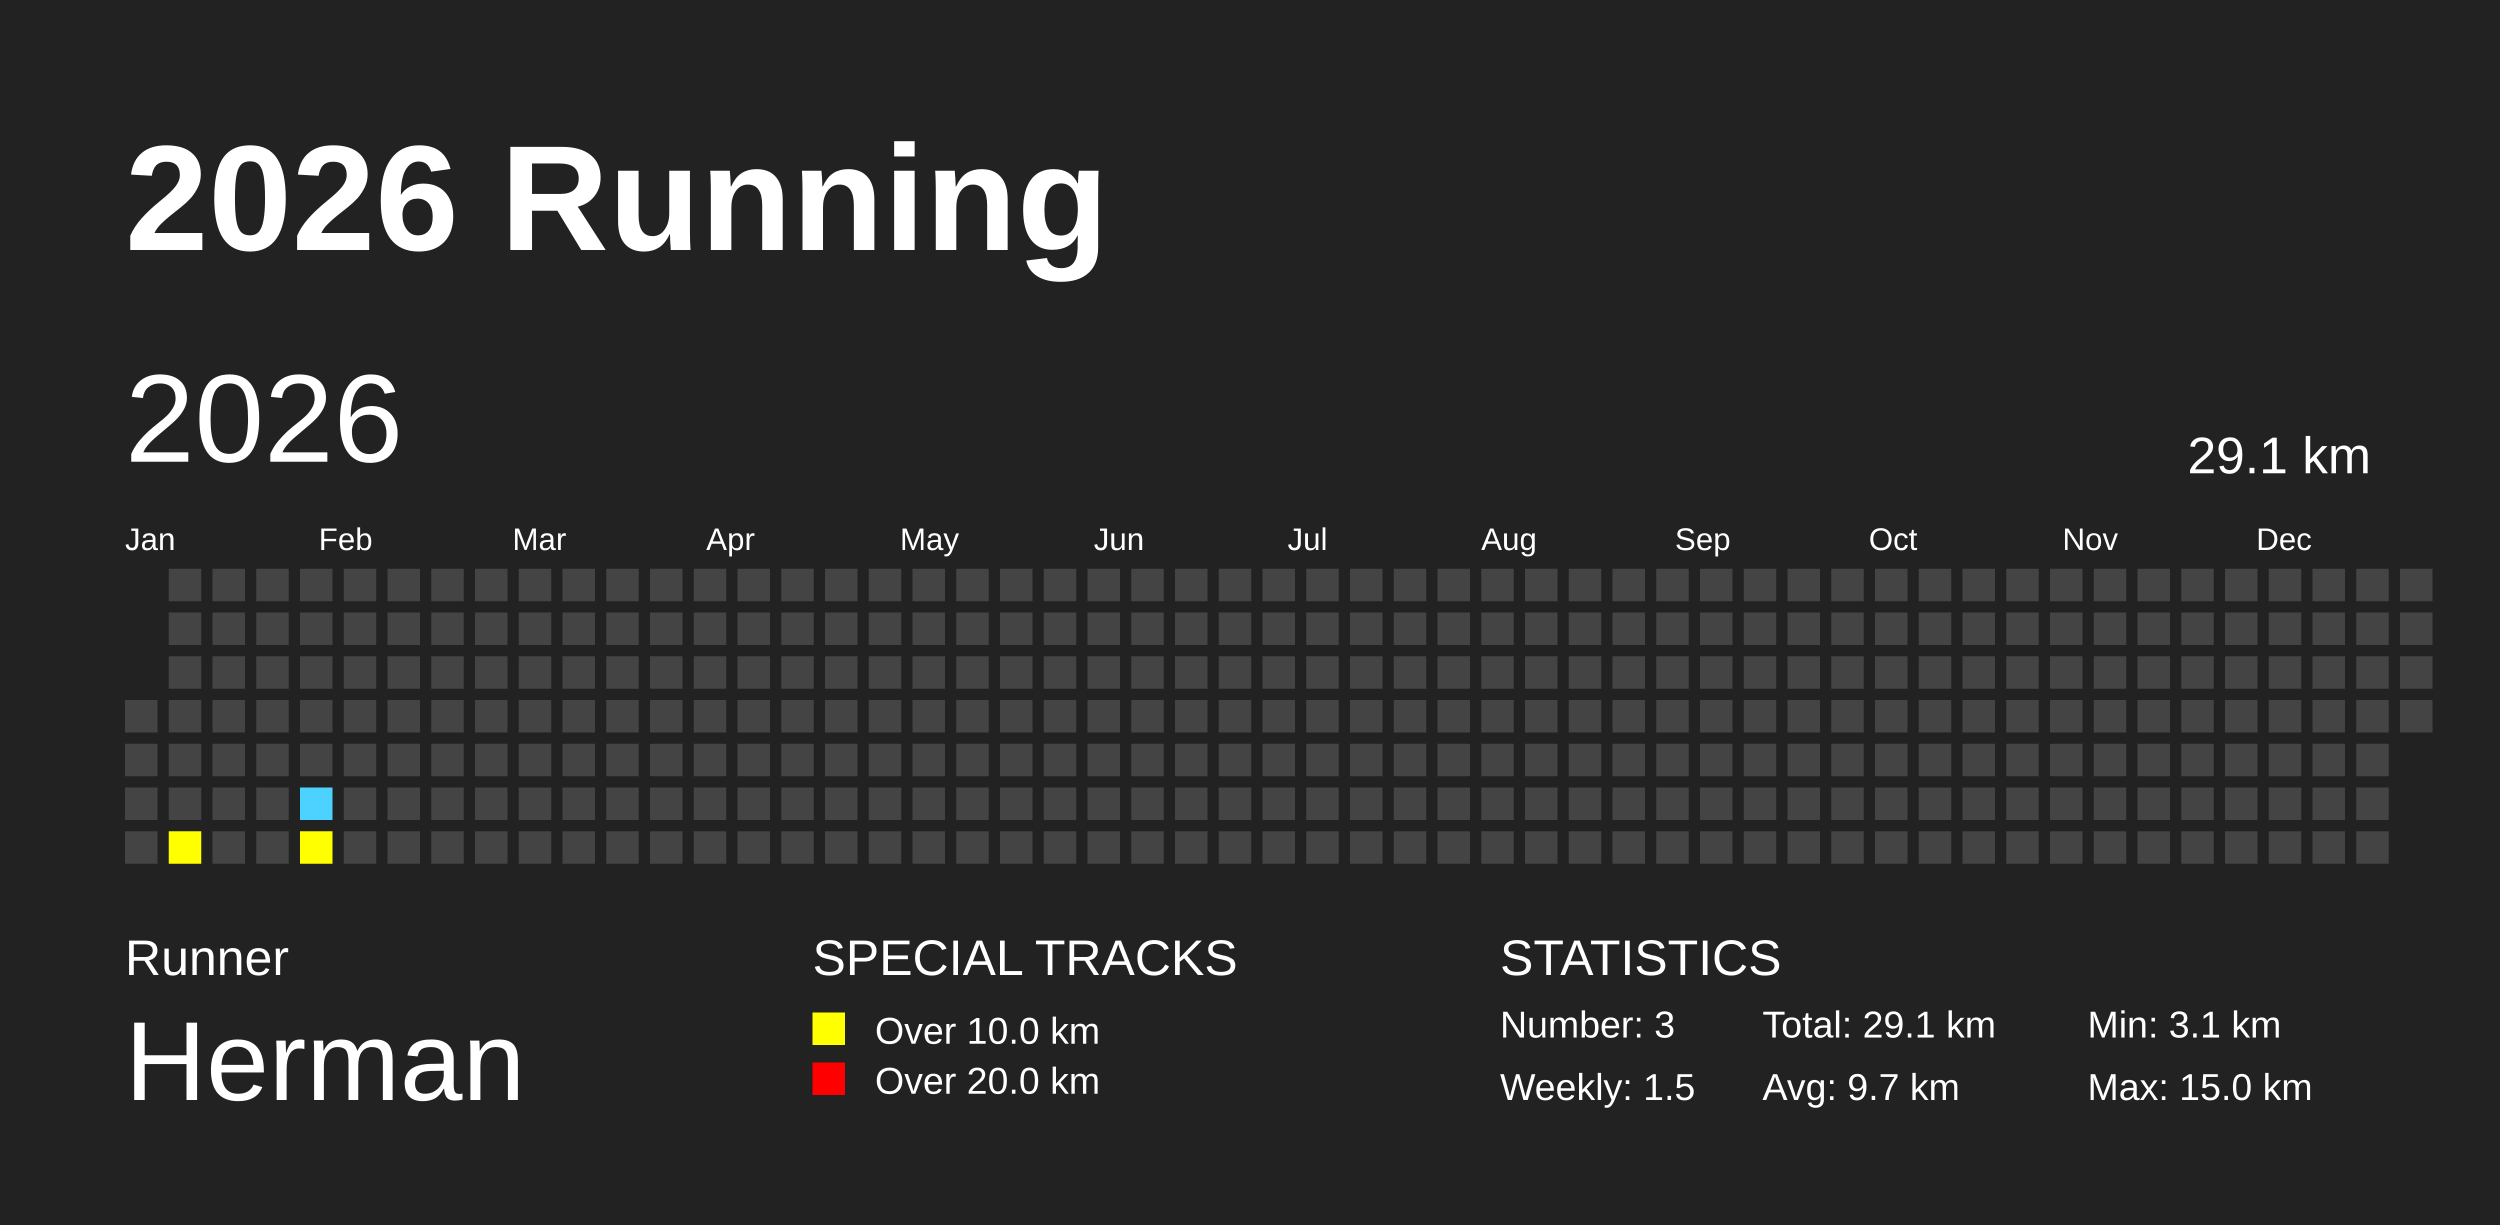
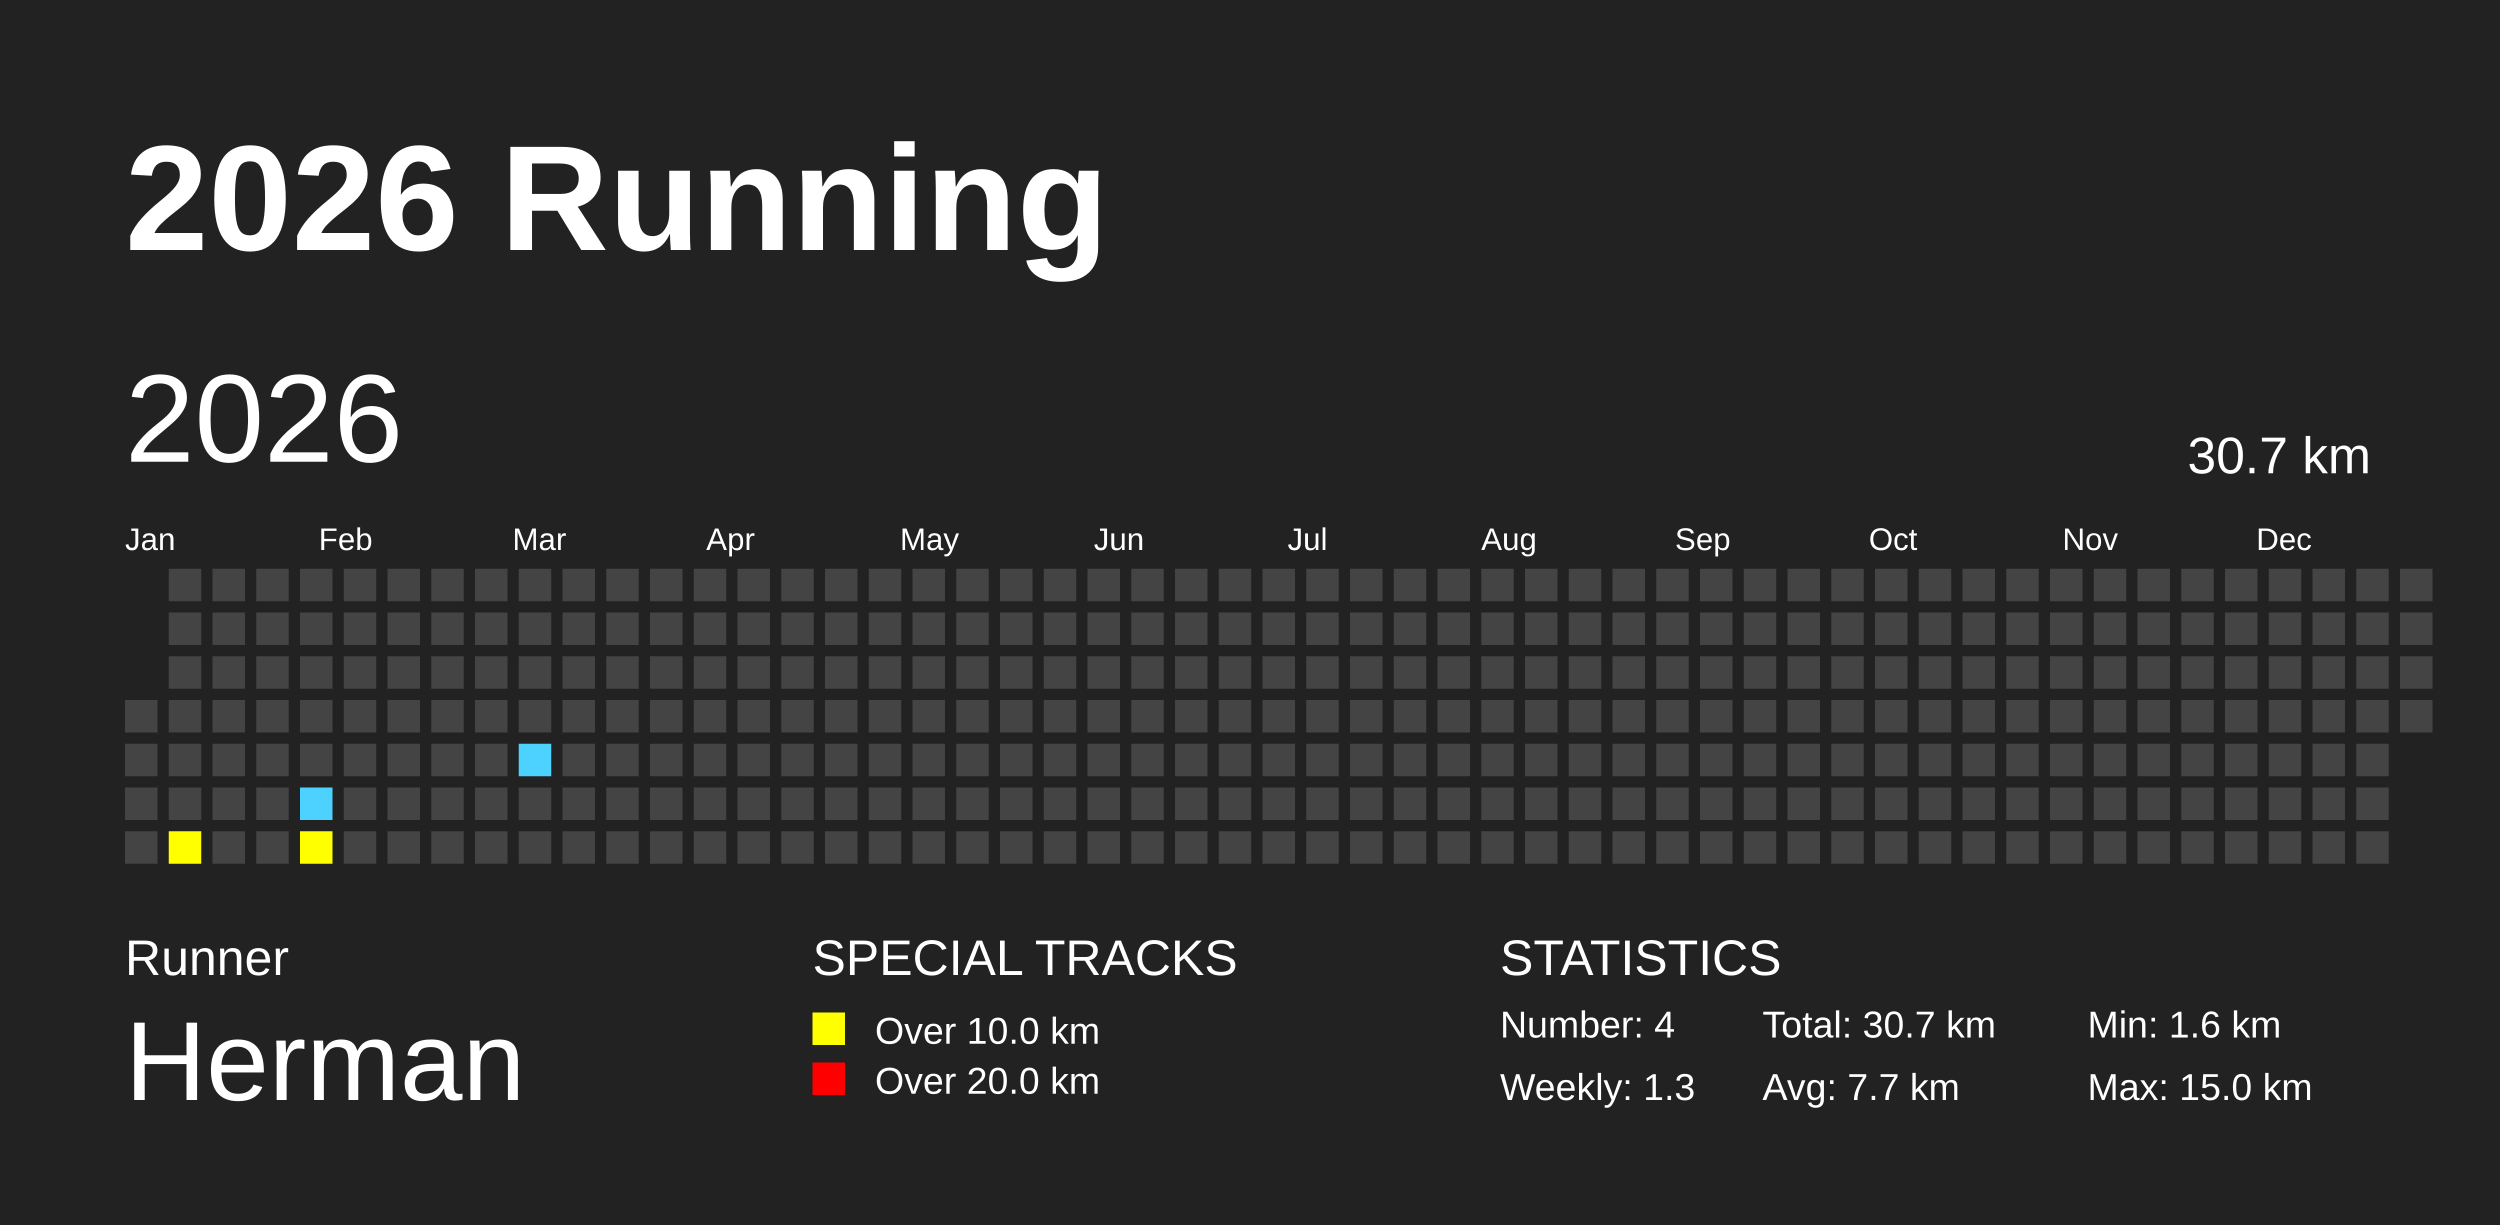
<svg xmlns="http://www.w3.org/2000/svg" baseProfile="full" height="98mm" version="1.1" viewBox="0,0,200,98" width="200mm">
  <defs />
  <rect fill="#222222" height="98" width="200" x="0" y="0" />
  <text fill="#FFFFFF" style="font-size:12px; font-family:Arial; font-weight:bold;" x="10" y="20">2026 Running</text>
  <text fill="#FFFFFF" style="font-size:4px; font-family:Arial" x="10" y="78">Runner</text>
  <text fill="#FFFFFF" style="font-size:9px; font-family:Arial" x="10" y="88">Herman</text>
  <text fill="#FFFFFF" style="font-size:4px; font-family:Arial" x="65" y="78">SPECIAL TRACKS</text>
  <rect fill="yellow" height="2.6" width="2.6" x="65" y="81" />
  <text fill="#FFFFFF" style="font-size:3px; font-family:Arial" x="70" y="83.5">Over 10.0 km</text>
  <rect fill="red" height="2.6" width="2.6" x="65" y="85" />
  <text fill="#FFFFFF" style="font-size:3px; font-family:Arial" x="70" y="87.5">Over 20.0 km</text>
  <text fill="#FFFFFF" style="font-size:4px; font-family:Arial" x="120" y="78">STATISTICS</text>
-   <text fill="#FFFFFF" style="font-size:3px; font-family:Arial" x="120" y="83">Number: 3</text>
-   <text fill="#FFFFFF" style="font-size:3px; font-family:Arial" x="120" y="88">Weekly: 1.5</text>
-   <text fill="#FFFFFF" style="font-size:3px; font-family:Arial" x="141" y="83">Total: 29.1 km</text>
-   <text fill="#FFFFFF" style="font-size:3px; font-family:Arial" x="141" y="88">Avg: 9.7 km</text>
-   <text fill="#FFFFFF" style="font-size:3px; font-family:Arial" x="167" y="83">Min: 3.1 km</text>
+   <text fill="#FFFFFF" style="font-size:3px; font-family:Arial" x="120" y="83">Number: 4</text>
+   <text fill="#FFFFFF" style="font-size:3px; font-family:Arial" x="120" y="88">Weekly: 1.3</text>
+   <text fill="#FFFFFF" style="font-size:3px; font-family:Arial" x="141" y="83">Total: 30.7 km</text>
+   <text fill="#FFFFFF" style="font-size:3px; font-family:Arial" x="141" y="88">Avg: 7.7 km</text>
+   <text fill="#FFFFFF" style="font-size:3px; font-family:Arial" x="167" y="83">Min: 1.6 km</text>
  <text fill="#FFFFFF" style="font-size:3px; font-family:Arial" x="167" y="88">Max: 15.0 km</text>
  <text dominant-baseline="hanging" fill="#FFFFFF" style="font-size:10.0px; font-family:Arial;" x="10" y="30">2026</text>
-   <text dominant-baseline="hanging" fill="#FFFFFF" style="font-size:4.125px; font-family:Arial;" x="175" y="35">29.1 km</text>
+   <text dominant-baseline="hanging" fill="#FFFFFF" style="font-size:4.125px; font-family:Arial;" x="175" y="35">30.7 km</text>
  <text fill="#FFFFFF" style="font-size:2.5px; font-family:Arial" x="10.0" y="44">Jan</text>
  <text fill="#FFFFFF" style="font-size:2.5px; font-family:Arial" x="25.5" y="44">Feb</text>
  <text fill="#FFFFFF" style="font-size:2.5px; font-family:Arial" x="41.0" y="44">Mar</text>
  <text fill="#FFFFFF" style="font-size:2.5px; font-family:Arial" x="56.5" y="44">Apr</text>
  <text fill="#FFFFFF" style="font-size:2.5px; font-family:Arial" x="72.0" y="44">May</text>
  <text fill="#FFFFFF" style="font-size:2.5px; font-family:Arial" x="87.5" y="44">Jun</text>
  <text fill="#FFFFFF" style="font-size:2.5px; font-family:Arial" x="103.0" y="44">Jul</text>
  <text fill="#FFFFFF" style="font-size:2.5px; font-family:Arial" x="118.5" y="44">Aug</text>
  <text fill="#FFFFFF" style="font-size:2.5px; font-family:Arial" x="134.0" y="44">Sep</text>
  <text fill="#FFFFFF" style="font-size:2.5px; font-family:Arial" x="149.5" y="44">Oct</text>
  <text fill="#FFFFFF" style="font-size:2.5px; font-family:Arial" x="165.0" y="44">Nov</text>
  <text fill="#FFFFFF" style="font-size:2.5px; font-family:Arial" x="180.5" y="44">Dec</text>
  <rect fill="#444444" height="2.6" width="2.6" x="10.0" y="56.0" />
  <rect fill="#444444" height="2.6" width="2.6" x="10.0" y="59.5" />
  <rect fill="#444444" height="2.6" width="2.6" x="10.0" y="63.0" />
  <rect fill="#444444" height="2.6" width="2.6" x="10.0" y="66.5" />
  <rect fill="#444444" height="2.6" width="2.6" x="13.5" y="45.5" />
  <rect fill="#444444" height="2.6" width="2.6" x="13.5" y="49.0" />
  <rect fill="#444444" height="2.6" width="2.6" x="13.5" y="52.5" />
  <rect fill="#444444" height="2.6" width="2.6" x="13.5" y="56.0" />
  <rect fill="#444444" height="2.6" width="2.6" x="13.5" y="59.5" />
  <rect fill="#444444" height="2.6" width="2.6" x="13.5" y="63.0" />
  <rect fill="yellow" height="2.6" width="2.6" x="13.5" y="66.5" />
  <rect fill="#444444" height="2.6" width="2.6" x="17.0" y="45.5" />
  <rect fill="#444444" height="2.6" width="2.6" x="17.0" y="49.0" />
  <rect fill="#444444" height="2.6" width="2.6" x="17.0" y="52.5" />
  <rect fill="#444444" height="2.6" width="2.6" x="17.0" y="56.0" />
  <rect fill="#444444" height="2.6" width="2.6" x="17.0" y="59.5" />
  <rect fill="#444444" height="2.6" width="2.6" x="17.0" y="63.0" />
  <rect fill="#444444" height="2.6" width="2.6" x="17.0" y="66.5" />
  <rect fill="#444444" height="2.6" width="2.6" x="20.5" y="45.5" />
  <rect fill="#444444" height="2.6" width="2.6" x="20.5" y="49.0" />
  <rect fill="#444444" height="2.6" width="2.6" x="20.5" y="52.5" />
  <rect fill="#444444" height="2.6" width="2.6" x="20.5" y="56.0" />
  <rect fill="#444444" height="2.6" width="2.6" x="20.5" y="59.5" />
  <rect fill="#444444" height="2.6" width="2.6" x="20.5" y="63.0" />
  <rect fill="#444444" height="2.6" width="2.6" x="20.5" y="66.5" />
  <rect fill="#444444" height="2.6" width="2.6" x="24.0" y="45.5" />
  <rect fill="#444444" height="2.6" width="2.6" x="24.0" y="49.0" />
  <rect fill="#444444" height="2.6" width="2.6" x="24.0" y="52.5" />
  <rect fill="#444444" height="2.6" width="2.6" x="24.0" y="56.0" />
  <rect fill="#444444" height="2.6" width="2.6" x="24.0" y="59.5" />
  <rect fill="#4DD2FF" height="2.6" width="2.6" x="24.0" y="63.0" />
  <rect fill="yellow" height="2.6" width="2.6" x="24.0" y="66.5" />
  <rect fill="#444444" height="2.6" width="2.6" x="27.5" y="45.5" />
  <rect fill="#444444" height="2.6" width="2.6" x="27.5" y="49.0" />
  <rect fill="#444444" height="2.6" width="2.6" x="27.5" y="52.5" />
  <rect fill="#444444" height="2.6" width="2.6" x="27.5" y="56.0" />
  <rect fill="#444444" height="2.6" width="2.6" x="27.5" y="59.5" />
  <rect fill="#444444" height="2.6" width="2.6" x="27.5" y="63.0" />
  <rect fill="#444444" height="2.6" width="2.6" x="27.5" y="66.5" />
  <rect fill="#444444" height="2.6" width="2.6" x="31.0" y="45.5" />
  <rect fill="#444444" height="2.6" width="2.6" x="31.0" y="49.0" />
  <rect fill="#444444" height="2.6" width="2.6" x="31.0" y="52.5" />
  <rect fill="#444444" height="2.6" width="2.6" x="31.0" y="56.0" />
  <rect fill="#444444" height="2.6" width="2.6" x="31.0" y="59.5" />
  <rect fill="#444444" height="2.6" width="2.6" x="31.0" y="63.0" />
  <rect fill="#444444" height="2.6" width="2.6" x="31.0" y="66.5" />
  <rect fill="#444444" height="2.6" width="2.6" x="34.5" y="45.5" />
  <rect fill="#444444" height="2.6" width="2.6" x="34.5" y="49.0" />
  <rect fill="#444444" height="2.6" width="2.6" x="34.5" y="52.5" />
  <rect fill="#444444" height="2.6" width="2.6" x="34.5" y="56.0" />
  <rect fill="#444444" height="2.6" width="2.6" x="34.5" y="59.5" />
  <rect fill="#444444" height="2.6" width="2.6" x="34.5" y="63.0" />
  <rect fill="#444444" height="2.6" width="2.6" x="34.5" y="66.5" />
  <rect fill="#444444" height="2.6" width="2.6" x="38.0" y="45.5" />
  <rect fill="#444444" height="2.6" width="2.6" x="38.0" y="49.0" />
  <rect fill="#444444" height="2.6" width="2.6" x="38.0" y="52.5" />
  <rect fill="#444444" height="2.6" width="2.6" x="38.0" y="56.0" />
  <rect fill="#444444" height="2.6" width="2.6" x="38.0" y="59.5" />
  <rect fill="#444444" height="2.6" width="2.6" x="38.0" y="63.0" />
  <rect fill="#444444" height="2.6" width="2.6" x="38.0" y="66.5" />
  <rect fill="#444444" height="2.6" width="2.6" x="41.5" y="45.5" />
  <rect fill="#444444" height="2.6" width="2.6" x="41.5" y="49.0" />
  <rect fill="#444444" height="2.6" width="2.6" x="41.5" y="52.5" />
  <rect fill="#444444" height="2.6" width="2.6" x="41.5" y="56.0" />
-   <rect fill="#444444" height="2.6" width="2.6" x="41.5" y="59.5" />
+   <rect fill="#4DD2FF" height="2.6" width="2.6" x="41.5" y="59.5" />
  <rect fill="#444444" height="2.6" width="2.6" x="41.5" y="63.0" />
  <rect fill="#444444" height="2.6" width="2.6" x="41.5" y="66.5" />
  <rect fill="#444444" height="2.6" width="2.6" x="45.0" y="45.5" />
  <rect fill="#444444" height="2.6" width="2.6" x="45.0" y="49.0" />
  <rect fill="#444444" height="2.6" width="2.6" x="45.0" y="52.5" />
  <rect fill="#444444" height="2.6" width="2.6" x="45.0" y="56.0" />
  <rect fill="#444444" height="2.6" width="2.6" x="45.0" y="59.5" />
  <rect fill="#444444" height="2.6" width="2.6" x="45.0" y="63.0" />
  <rect fill="#444444" height="2.6" width="2.6" x="45.0" y="66.5" />
  <rect fill="#444444" height="2.6" width="2.6" x="48.5" y="45.5" />
  <rect fill="#444444" height="2.6" width="2.6" x="48.5" y="49.0" />
  <rect fill="#444444" height="2.6" width="2.6" x="48.5" y="52.5" />
  <rect fill="#444444" height="2.6" width="2.6" x="48.5" y="56.0" />
  <rect fill="#444444" height="2.6" width="2.6" x="48.5" y="59.5" />
  <rect fill="#444444" height="2.6" width="2.6" x="48.5" y="63.0" />
  <rect fill="#444444" height="2.6" width="2.6" x="48.5" y="66.5" />
  <rect fill="#444444" height="2.6" width="2.6" x="52.0" y="45.5" />
  <rect fill="#444444" height="2.6" width="2.6" x="52.0" y="49.0" />
  <rect fill="#444444" height="2.6" width="2.6" x="52.0" y="52.5" />
  <rect fill="#444444" height="2.6" width="2.6" x="52.0" y="56.0" />
  <rect fill="#444444" height="2.6" width="2.6" x="52.0" y="59.5" />
  <rect fill="#444444" height="2.6" width="2.6" x="52.0" y="63.0" />
  <rect fill="#444444" height="2.6" width="2.6" x="52.0" y="66.5" />
  <rect fill="#444444" height="2.6" width="2.6" x="55.5" y="45.5" />
  <rect fill="#444444" height="2.6" width="2.6" x="55.5" y="49.0" />
  <rect fill="#444444" height="2.6" width="2.6" x="55.5" y="52.5" />
  <rect fill="#444444" height="2.6" width="2.6" x="55.5" y="56.0" />
  <rect fill="#444444" height="2.6" width="2.6" x="55.5" y="59.5" />
  <rect fill="#444444" height="2.6" width="2.6" x="55.5" y="63.0" />
  <rect fill="#444444" height="2.6" width="2.6" x="55.5" y="66.5" />
  <rect fill="#444444" height="2.6" width="2.6" x="59.0" y="45.5" />
  <rect fill="#444444" height="2.6" width="2.6" x="59.0" y="49.0" />
  <rect fill="#444444" height="2.6" width="2.6" x="59.0" y="52.5" />
  <rect fill="#444444" height="2.6" width="2.6" x="59.0" y="56.0" />
  <rect fill="#444444" height="2.6" width="2.6" x="59.0" y="59.5" />
  <rect fill="#444444" height="2.6" width="2.6" x="59.0" y="63.0" />
  <rect fill="#444444" height="2.6" width="2.6" x="59.0" y="66.5" />
  <rect fill="#444444" height="2.6" width="2.6" x="62.5" y="45.5" />
  <rect fill="#444444" height="2.6" width="2.6" x="62.5" y="49.0" />
  <rect fill="#444444" height="2.6" width="2.6" x="62.5" y="52.5" />
  <rect fill="#444444" height="2.6" width="2.6" x="62.5" y="56.0" />
  <rect fill="#444444" height="2.6" width="2.6" x="62.5" y="59.5" />
  <rect fill="#444444" height="2.6" width="2.6" x="62.5" y="63.0" />
  <rect fill="#444444" height="2.6" width="2.6" x="62.5" y="66.5" />
  <rect fill="#444444" height="2.6" width="2.6" x="66.0" y="45.5" />
  <rect fill="#444444" height="2.6" width="2.6" x="66.0" y="49.0" />
  <rect fill="#444444" height="2.6" width="2.6" x="66.0" y="52.5" />
  <rect fill="#444444" height="2.6" width="2.6" x="66.0" y="56.0" />
  <rect fill="#444444" height="2.6" width="2.6" x="66.0" y="59.5" />
  <rect fill="#444444" height="2.6" width="2.6" x="66.0" y="63.0" />
  <rect fill="#444444" height="2.6" width="2.6" x="66.0" y="66.5" />
  <rect fill="#444444" height="2.6" width="2.6" x="69.5" y="45.5" />
  <rect fill="#444444" height="2.6" width="2.6" x="69.5" y="49.0" />
  <rect fill="#444444" height="2.6" width="2.6" x="69.5" y="52.5" />
  <rect fill="#444444" height="2.6" width="2.6" x="69.5" y="56.0" />
  <rect fill="#444444" height="2.6" width="2.6" x="69.5" y="59.5" />
  <rect fill="#444444" height="2.6" width="2.6" x="69.5" y="63.0" />
  <rect fill="#444444" height="2.6" width="2.6" x="69.5" y="66.5" />
  <rect fill="#444444" height="2.6" width="2.6" x="73.0" y="45.5" />
  <rect fill="#444444" height="2.6" width="2.6" x="73.0" y="49.0" />
  <rect fill="#444444" height="2.6" width="2.6" x="73.0" y="52.5" />
  <rect fill="#444444" height="2.6" width="2.6" x="73.0" y="56.0" />
  <rect fill="#444444" height="2.6" width="2.6" x="73.0" y="59.5" />
  <rect fill="#444444" height="2.6" width="2.6" x="73.0" y="63.0" />
  <rect fill="#444444" height="2.6" width="2.6" x="73.0" y="66.5" />
  <rect fill="#444444" height="2.6" width="2.6" x="76.5" y="45.5" />
  <rect fill="#444444" height="2.6" width="2.6" x="76.5" y="49.0" />
  <rect fill="#444444" height="2.6" width="2.6" x="76.5" y="52.5" />
  <rect fill="#444444" height="2.6" width="2.6" x="76.5" y="56.0" />
  <rect fill="#444444" height="2.6" width="2.6" x="76.5" y="59.5" />
  <rect fill="#444444" height="2.6" width="2.6" x="76.5" y="63.0" />
  <rect fill="#444444" height="2.6" width="2.6" x="76.5" y="66.5" />
  <rect fill="#444444" height="2.6" width="2.6" x="80.0" y="45.5" />
  <rect fill="#444444" height="2.6" width="2.6" x="80.0" y="49.0" />
  <rect fill="#444444" height="2.6" width="2.6" x="80.0" y="52.5" />
  <rect fill="#444444" height="2.6" width="2.6" x="80.0" y="56.0" />
  <rect fill="#444444" height="2.6" width="2.6" x="80.0" y="59.5" />
  <rect fill="#444444" height="2.6" width="2.6" x="80.0" y="63.0" />
  <rect fill="#444444" height="2.6" width="2.6" x="80.0" y="66.5" />
  <rect fill="#444444" height="2.6" width="2.6" x="83.5" y="45.5" />
  <rect fill="#444444" height="2.6" width="2.6" x="83.5" y="49.0" />
  <rect fill="#444444" height="2.6" width="2.6" x="83.5" y="52.5" />
  <rect fill="#444444" height="2.6" width="2.6" x="83.5" y="56.0" />
  <rect fill="#444444" height="2.6" width="2.6" x="83.5" y="59.5" />
  <rect fill="#444444" height="2.6" width="2.6" x="83.5" y="63.0" />
  <rect fill="#444444" height="2.6" width="2.6" x="83.5" y="66.5" />
  <rect fill="#444444" height="2.6" width="2.6" x="87.0" y="45.5" />
  <rect fill="#444444" height="2.6" width="2.6" x="87.0" y="49.0" />
  <rect fill="#444444" height="2.6" width="2.6" x="87.0" y="52.5" />
  <rect fill="#444444" height="2.6" width="2.6" x="87.0" y="56.0" />
  <rect fill="#444444" height="2.6" width="2.6" x="87.0" y="59.5" />
  <rect fill="#444444" height="2.6" width="2.6" x="87.0" y="63.0" />
  <rect fill="#444444" height="2.6" width="2.6" x="87.0" y="66.5" />
  <rect fill="#444444" height="2.6" width="2.6" x="90.5" y="45.5" />
  <rect fill="#444444" height="2.6" width="2.6" x="90.5" y="49.0" />
  <rect fill="#444444" height="2.6" width="2.6" x="90.5" y="52.5" />
  <rect fill="#444444" height="2.6" width="2.6" x="90.5" y="56.0" />
  <rect fill="#444444" height="2.6" width="2.6" x="90.5" y="59.5" />
  <rect fill="#444444" height="2.6" width="2.6" x="90.5" y="63.0" />
  <rect fill="#444444" height="2.6" width="2.6" x="90.5" y="66.5" />
  <rect fill="#444444" height="2.6" width="2.6" x="94.0" y="45.5" />
  <rect fill="#444444" height="2.6" width="2.6" x="94.0" y="49.0" />
  <rect fill="#444444" height="2.6" width="2.6" x="94.0" y="52.5" />
  <rect fill="#444444" height="2.6" width="2.6" x="94.0" y="56.0" />
  <rect fill="#444444" height="2.6" width="2.6" x="94.0" y="59.5" />
  <rect fill="#444444" height="2.6" width="2.6" x="94.0" y="63.0" />
  <rect fill="#444444" height="2.6" width="2.6" x="94.0" y="66.5" />
  <rect fill="#444444" height="2.6" width="2.6" x="97.5" y="45.5" />
  <rect fill="#444444" height="2.6" width="2.6" x="97.5" y="49.0" />
  <rect fill="#444444" height="2.6" width="2.6" x="97.5" y="52.5" />
  <rect fill="#444444" height="2.6" width="2.6" x="97.5" y="56.0" />
  <rect fill="#444444" height="2.6" width="2.6" x="97.5" y="59.5" />
  <rect fill="#444444" height="2.6" width="2.6" x="97.5" y="63.0" />
  <rect fill="#444444" height="2.6" width="2.6" x="97.5" y="66.5" />
  <rect fill="#444444" height="2.6" width="2.6" x="101.0" y="45.5" />
  <rect fill="#444444" height="2.6" width="2.6" x="101.0" y="49.0" />
  <rect fill="#444444" height="2.6" width="2.6" x="101.0" y="52.5" />
  <rect fill="#444444" height="2.6" width="2.6" x="101.0" y="56.0" />
  <rect fill="#444444" height="2.6" width="2.6" x="101.0" y="59.5" />
  <rect fill="#444444" height="2.6" width="2.6" x="101.0" y="63.0" />
  <rect fill="#444444" height="2.6" width="2.6" x="101.0" y="66.5" />
  <rect fill="#444444" height="2.6" width="2.6" x="104.5" y="45.5" />
  <rect fill="#444444" height="2.6" width="2.6" x="104.5" y="49.0" />
  <rect fill="#444444" height="2.6" width="2.6" x="104.5" y="52.5" />
  <rect fill="#444444" height="2.6" width="2.6" x="104.5" y="56.0" />
  <rect fill="#444444" height="2.6" width="2.6" x="104.5" y="59.5" />
  <rect fill="#444444" height="2.6" width="2.6" x="104.5" y="63.0" />
  <rect fill="#444444" height="2.6" width="2.6" x="104.5" y="66.5" />
  <rect fill="#444444" height="2.6" width="2.6" x="108.0" y="45.5" />
  <rect fill="#444444" height="2.6" width="2.6" x="108.0" y="49.0" />
  <rect fill="#444444" height="2.6" width="2.6" x="108.0" y="52.5" />
  <rect fill="#444444" height="2.6" width="2.6" x="108.0" y="56.0" />
  <rect fill="#444444" height="2.6" width="2.6" x="108.0" y="59.5" />
  <rect fill="#444444" height="2.6" width="2.6" x="108.0" y="63.0" />
  <rect fill="#444444" height="2.6" width="2.6" x="108.0" y="66.5" />
  <rect fill="#444444" height="2.6" width="2.6" x="111.5" y="45.5" />
  <rect fill="#444444" height="2.6" width="2.6" x="111.5" y="49.0" />
  <rect fill="#444444" height="2.6" width="2.6" x="111.5" y="52.5" />
  <rect fill="#444444" height="2.6" width="2.6" x="111.5" y="56.0" />
  <rect fill="#444444" height="2.6" width="2.6" x="111.5" y="59.5" />
  <rect fill="#444444" height="2.6" width="2.6" x="111.5" y="63.0" />
  <rect fill="#444444" height="2.6" width="2.6" x="111.5" y="66.5" />
  <rect fill="#444444" height="2.6" width="2.6" x="115.0" y="45.5" />
  <rect fill="#444444" height="2.6" width="2.6" x="115.0" y="49.0" />
  <rect fill="#444444" height="2.6" width="2.6" x="115.0" y="52.5" />
  <rect fill="#444444" height="2.6" width="2.6" x="115.0" y="56.0" />
  <rect fill="#444444" height="2.6" width="2.6" x="115.0" y="59.5" />
  <rect fill="#444444" height="2.6" width="2.6" x="115.0" y="63.0" />
  <rect fill="#444444" height="2.6" width="2.6" x="115.0" y="66.5" />
  <rect fill="#444444" height="2.6" width="2.6" x="118.5" y="45.5" />
  <rect fill="#444444" height="2.6" width="2.6" x="118.5" y="49.0" />
  <rect fill="#444444" height="2.6" width="2.6" x="118.5" y="52.5" />
  <rect fill="#444444" height="2.6" width="2.6" x="118.5" y="56.0" />
  <rect fill="#444444" height="2.6" width="2.6" x="118.5" y="59.5" />
  <rect fill="#444444" height="2.6" width="2.6" x="118.5" y="63.0" />
  <rect fill="#444444" height="2.6" width="2.6" x="118.5" y="66.5" />
  <rect fill="#444444" height="2.6" width="2.6" x="122.0" y="45.5" />
  <rect fill="#444444" height="2.6" width="2.6" x="122.0" y="49.0" />
  <rect fill="#444444" height="2.6" width="2.6" x="122.0" y="52.5" />
  <rect fill="#444444" height="2.6" width="2.6" x="122.0" y="56.0" />
  <rect fill="#444444" height="2.6" width="2.6" x="122.0" y="59.5" />
  <rect fill="#444444" height="2.6" width="2.6" x="122.0" y="63.0" />
  <rect fill="#444444" height="2.6" width="2.6" x="122.0" y="66.5" />
  <rect fill="#444444" height="2.6" width="2.6" x="125.5" y="45.5" />
  <rect fill="#444444" height="2.6" width="2.6" x="125.5" y="49.0" />
  <rect fill="#444444" height="2.6" width="2.6" x="125.5" y="52.5" />
  <rect fill="#444444" height="2.6" width="2.6" x="125.5" y="56.0" />
  <rect fill="#444444" height="2.6" width="2.6" x="125.5" y="59.5" />
  <rect fill="#444444" height="2.6" width="2.6" x="125.5" y="63.0" />
  <rect fill="#444444" height="2.6" width="2.6" x="125.5" y="66.5" />
  <rect fill="#444444" height="2.6" width="2.6" x="129.0" y="45.5" />
  <rect fill="#444444" height="2.6" width="2.6" x="129.0" y="49.0" />
  <rect fill="#444444" height="2.6" width="2.6" x="129.0" y="52.5" />
  <rect fill="#444444" height="2.6" width="2.6" x="129.0" y="56.0" />
  <rect fill="#444444" height="2.6" width="2.6" x="129.0" y="59.5" />
  <rect fill="#444444" height="2.6" width="2.6" x="129.0" y="63.0" />
  <rect fill="#444444" height="2.6" width="2.6" x="129.0" y="66.5" />
  <rect fill="#444444" height="2.6" width="2.6" x="132.5" y="45.5" />
  <rect fill="#444444" height="2.6" width="2.6" x="132.5" y="49.0" />
  <rect fill="#444444" height="2.6" width="2.6" x="132.5" y="52.5" />
  <rect fill="#444444" height="2.6" width="2.6" x="132.5" y="56.0" />
  <rect fill="#444444" height="2.6" width="2.6" x="132.5" y="59.5" />
  <rect fill="#444444" height="2.6" width="2.6" x="132.5" y="63.0" />
  <rect fill="#444444" height="2.6" width="2.6" x="132.5" y="66.5" />
  <rect fill="#444444" height="2.6" width="2.6" x="136.0" y="45.5" />
  <rect fill="#444444" height="2.6" width="2.6" x="136.0" y="49.0" />
  <rect fill="#444444" height="2.6" width="2.6" x="136.0" y="52.5" />
  <rect fill="#444444" height="2.6" width="2.6" x="136.0" y="56.0" />
  <rect fill="#444444" height="2.6" width="2.6" x="136.0" y="59.5" />
  <rect fill="#444444" height="2.6" width="2.6" x="136.0" y="63.0" />
  <rect fill="#444444" height="2.6" width="2.6" x="136.0" y="66.5" />
  <rect fill="#444444" height="2.6" width="2.6" x="139.5" y="45.5" />
  <rect fill="#444444" height="2.6" width="2.6" x="139.5" y="49.0" />
  <rect fill="#444444" height="2.6" width="2.6" x="139.5" y="52.5" />
  <rect fill="#444444" height="2.6" width="2.6" x="139.5" y="56.0" />
  <rect fill="#444444" height="2.6" width="2.6" x="139.5" y="59.5" />
  <rect fill="#444444" height="2.6" width="2.6" x="139.5" y="63.0" />
  <rect fill="#444444" height="2.6" width="2.6" x="139.5" y="66.5" />
  <rect fill="#444444" height="2.6" width="2.6" x="143.0" y="45.5" />
  <rect fill="#444444" height="2.6" width="2.6" x="143.0" y="49.0" />
  <rect fill="#444444" height="2.6" width="2.6" x="143.0" y="52.5" />
  <rect fill="#444444" height="2.6" width="2.6" x="143.0" y="56.0" />
  <rect fill="#444444" height="2.6" width="2.6" x="143.0" y="59.5" />
  <rect fill="#444444" height="2.6" width="2.6" x="143.0" y="63.0" />
  <rect fill="#444444" height="2.6" width="2.6" x="143.0" y="66.5" />
  <rect fill="#444444" height="2.6" width="2.6" x="146.5" y="45.5" />
  <rect fill="#444444" height="2.6" width="2.6" x="146.5" y="49.0" />
  <rect fill="#444444" height="2.6" width="2.6" x="146.5" y="52.5" />
  <rect fill="#444444" height="2.6" width="2.6" x="146.5" y="56.0" />
  <rect fill="#444444" height="2.6" width="2.6" x="146.5" y="59.5" />
  <rect fill="#444444" height="2.6" width="2.6" x="146.5" y="63.0" />
  <rect fill="#444444" height="2.6" width="2.6" x="146.5" y="66.5" />
  <rect fill="#444444" height="2.6" width="2.6" x="150.0" y="45.5" />
  <rect fill="#444444" height="2.6" width="2.6" x="150.0" y="49.0" />
  <rect fill="#444444" height="2.6" width="2.6" x="150.0" y="52.5" />
  <rect fill="#444444" height="2.6" width="2.6" x="150.0" y="56.0" />
  <rect fill="#444444" height="2.6" width="2.6" x="150.0" y="59.5" />
  <rect fill="#444444" height="2.6" width="2.6" x="150.0" y="63.0" />
  <rect fill="#444444" height="2.6" width="2.6" x="150.0" y="66.5" />
  <rect fill="#444444" height="2.6" width="2.6" x="153.5" y="45.5" />
  <rect fill="#444444" height="2.6" width="2.6" x="153.5" y="49.0" />
  <rect fill="#444444" height="2.6" width="2.6" x="153.5" y="52.5" />
  <rect fill="#444444" height="2.6" width="2.6" x="153.5" y="56.0" />
  <rect fill="#444444" height="2.6" width="2.6" x="153.5" y="59.5" />
  <rect fill="#444444" height="2.6" width="2.6" x="153.5" y="63.0" />
  <rect fill="#444444" height="2.6" width="2.6" x="153.5" y="66.5" />
  <rect fill="#444444" height="2.6" width="2.6" x="157.0" y="45.5" />
  <rect fill="#444444" height="2.6" width="2.6" x="157.0" y="49.0" />
  <rect fill="#444444" height="2.6" width="2.6" x="157.0" y="52.5" />
  <rect fill="#444444" height="2.6" width="2.6" x="157.0" y="56.0" />
  <rect fill="#444444" height="2.6" width="2.6" x="157.0" y="59.5" />
  <rect fill="#444444" height="2.6" width="2.6" x="157.0" y="63.0" />
  <rect fill="#444444" height="2.6" width="2.6" x="157.0" y="66.5" />
  <rect fill="#444444" height="2.6" width="2.6" x="160.5" y="45.5" />
  <rect fill="#444444" height="2.6" width="2.6" x="160.5" y="49.0" />
  <rect fill="#444444" height="2.6" width="2.6" x="160.5" y="52.5" />
  <rect fill="#444444" height="2.6" width="2.6" x="160.5" y="56.0" />
  <rect fill="#444444" height="2.6" width="2.6" x="160.5" y="59.5" />
  <rect fill="#444444" height="2.6" width="2.6" x="160.5" y="63.0" />
  <rect fill="#444444" height="2.6" width="2.6" x="160.5" y="66.5" />
  <rect fill="#444444" height="2.6" width="2.6" x="164.0" y="45.5" />
  <rect fill="#444444" height="2.6" width="2.6" x="164.0" y="49.0" />
  <rect fill="#444444" height="2.6" width="2.6" x="164.0" y="52.5" />
  <rect fill="#444444" height="2.6" width="2.6" x="164.0" y="56.0" />
  <rect fill="#444444" height="2.6" width="2.6" x="164.0" y="59.5" />
  <rect fill="#444444" height="2.6" width="2.6" x="164.0" y="63.0" />
  <rect fill="#444444" height="2.6" width="2.6" x="164.0" y="66.5" />
  <rect fill="#444444" height="2.6" width="2.6" x="167.5" y="45.5" />
  <rect fill="#444444" height="2.6" width="2.6" x="167.5" y="49.0" />
  <rect fill="#444444" height="2.6" width="2.6" x="167.5" y="52.5" />
  <rect fill="#444444" height="2.6" width="2.6" x="167.5" y="56.0" />
  <rect fill="#444444" height="2.6" width="2.6" x="167.5" y="59.5" />
  <rect fill="#444444" height="2.6" width="2.6" x="167.5" y="63.0" />
  <rect fill="#444444" height="2.6" width="2.6" x="167.5" y="66.5" />
  <rect fill="#444444" height="2.6" width="2.6" x="171.0" y="45.5" />
  <rect fill="#444444" height="2.6" width="2.6" x="171.0" y="49.0" />
  <rect fill="#444444" height="2.6" width="2.6" x="171.0" y="52.5" />
  <rect fill="#444444" height="2.6" width="2.6" x="171.0" y="56.0" />
  <rect fill="#444444" height="2.6" width="2.6" x="171.0" y="59.5" />
  <rect fill="#444444" height="2.6" width="2.6" x="171.0" y="63.0" />
  <rect fill="#444444" height="2.6" width="2.6" x="171.0" y="66.5" />
  <rect fill="#444444" height="2.6" width="2.6" x="174.5" y="45.5" />
  <rect fill="#444444" height="2.6" width="2.6" x="174.5" y="49.0" />
  <rect fill="#444444" height="2.6" width="2.6" x="174.5" y="52.5" />
  <rect fill="#444444" height="2.6" width="2.6" x="174.5" y="56.0" />
  <rect fill="#444444" height="2.6" width="2.6" x="174.5" y="59.5" />
  <rect fill="#444444" height="2.6" width="2.6" x="174.5" y="63.0" />
  <rect fill="#444444" height="2.6" width="2.6" x="174.5" y="66.5" />
  <rect fill="#444444" height="2.6" width="2.6" x="178.0" y="45.5" />
  <rect fill="#444444" height="2.6" width="2.6" x="178.0" y="49.0" />
  <rect fill="#444444" height="2.6" width="2.6" x="178.0" y="52.5" />
  <rect fill="#444444" height="2.6" width="2.6" x="178.0" y="56.0" />
  <rect fill="#444444" height="2.6" width="2.6" x="178.0" y="59.5" />
  <rect fill="#444444" height="2.6" width="2.6" x="178.0" y="63.0" />
  <rect fill="#444444" height="2.6" width="2.6" x="178.0" y="66.5" />
  <rect fill="#444444" height="2.6" width="2.6" x="181.5" y="45.5" />
  <rect fill="#444444" height="2.6" width="2.6" x="181.5" y="49.0" />
  <rect fill="#444444" height="2.6" width="2.6" x="181.5" y="52.5" />
  <rect fill="#444444" height="2.6" width="2.6" x="181.5" y="56.0" />
  <rect fill="#444444" height="2.6" width="2.6" x="181.5" y="59.5" />
  <rect fill="#444444" height="2.6" width="2.6" x="181.5" y="63.0" />
  <rect fill="#444444" height="2.6" width="2.6" x="181.5" y="66.5" />
  <rect fill="#444444" height="2.6" width="2.6" x="185.0" y="45.5" />
  <rect fill="#444444" height="2.6" width="2.6" x="185.0" y="49.0" />
  <rect fill="#444444" height="2.6" width="2.6" x="185.0" y="52.5" />
  <rect fill="#444444" height="2.6" width="2.6" x="185.0" y="56.0" />
  <rect fill="#444444" height="2.6" width="2.6" x="185.0" y="59.5" />
  <rect fill="#444444" height="2.6" width="2.6" x="185.0" y="63.0" />
  <rect fill="#444444" height="2.6" width="2.6" x="185.0" y="66.5" />
  <rect fill="#444444" height="2.6" width="2.6" x="188.5" y="45.5" />
  <rect fill="#444444" height="2.6" width="2.6" x="188.5" y="49.0" />
  <rect fill="#444444" height="2.6" width="2.6" x="188.5" y="52.5" />
  <rect fill="#444444" height="2.6" width="2.6" x="188.5" y="56.0" />
  <rect fill="#444444" height="2.6" width="2.6" x="188.5" y="59.5" />
  <rect fill="#444444" height="2.6" width="2.6" x="188.5" y="63.0" />
  <rect fill="#444444" height="2.6" width="2.6" x="188.5" y="66.5" />
  <rect fill="#444444" height="2.6" width="2.6" x="192.0" y="45.5" />
  <rect fill="#444444" height="2.6" width="2.6" x="192.0" y="49.0" />
  <rect fill="#444444" height="2.6" width="2.6" x="192.0" y="52.5" />
  <rect fill="#444444" height="2.6" width="2.6" x="192.0" y="56.0" />
</svg>
